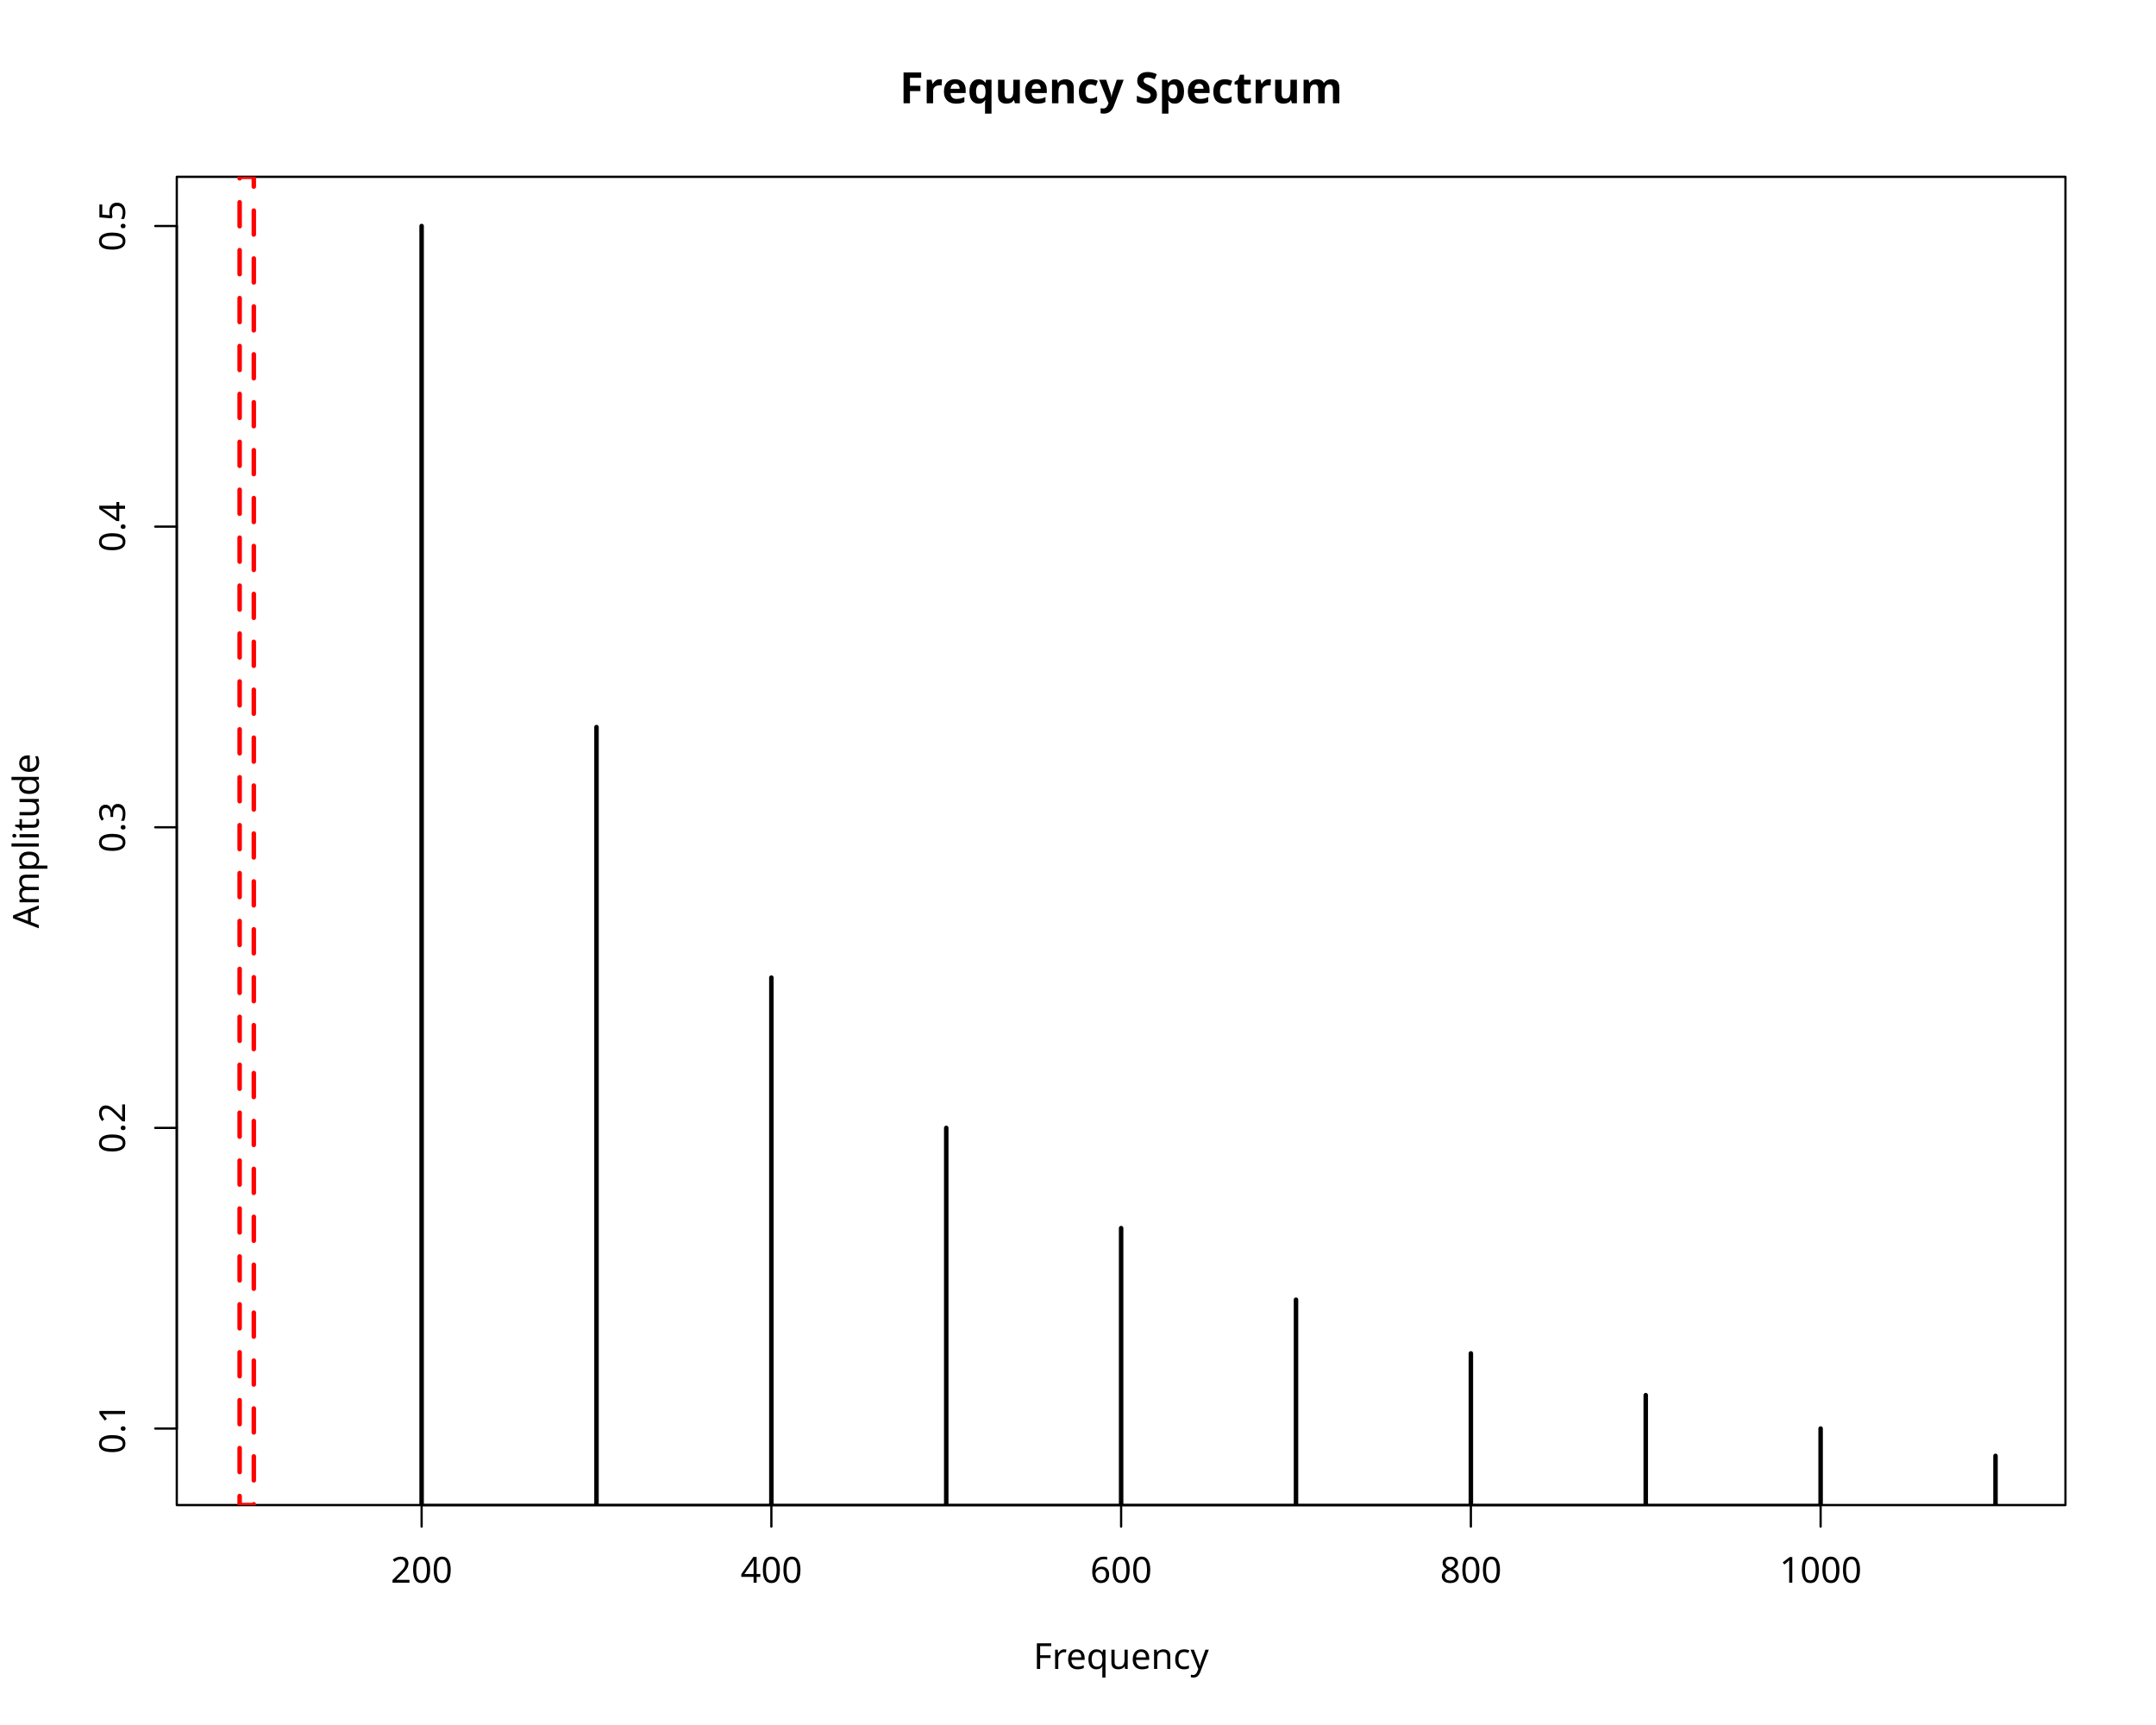
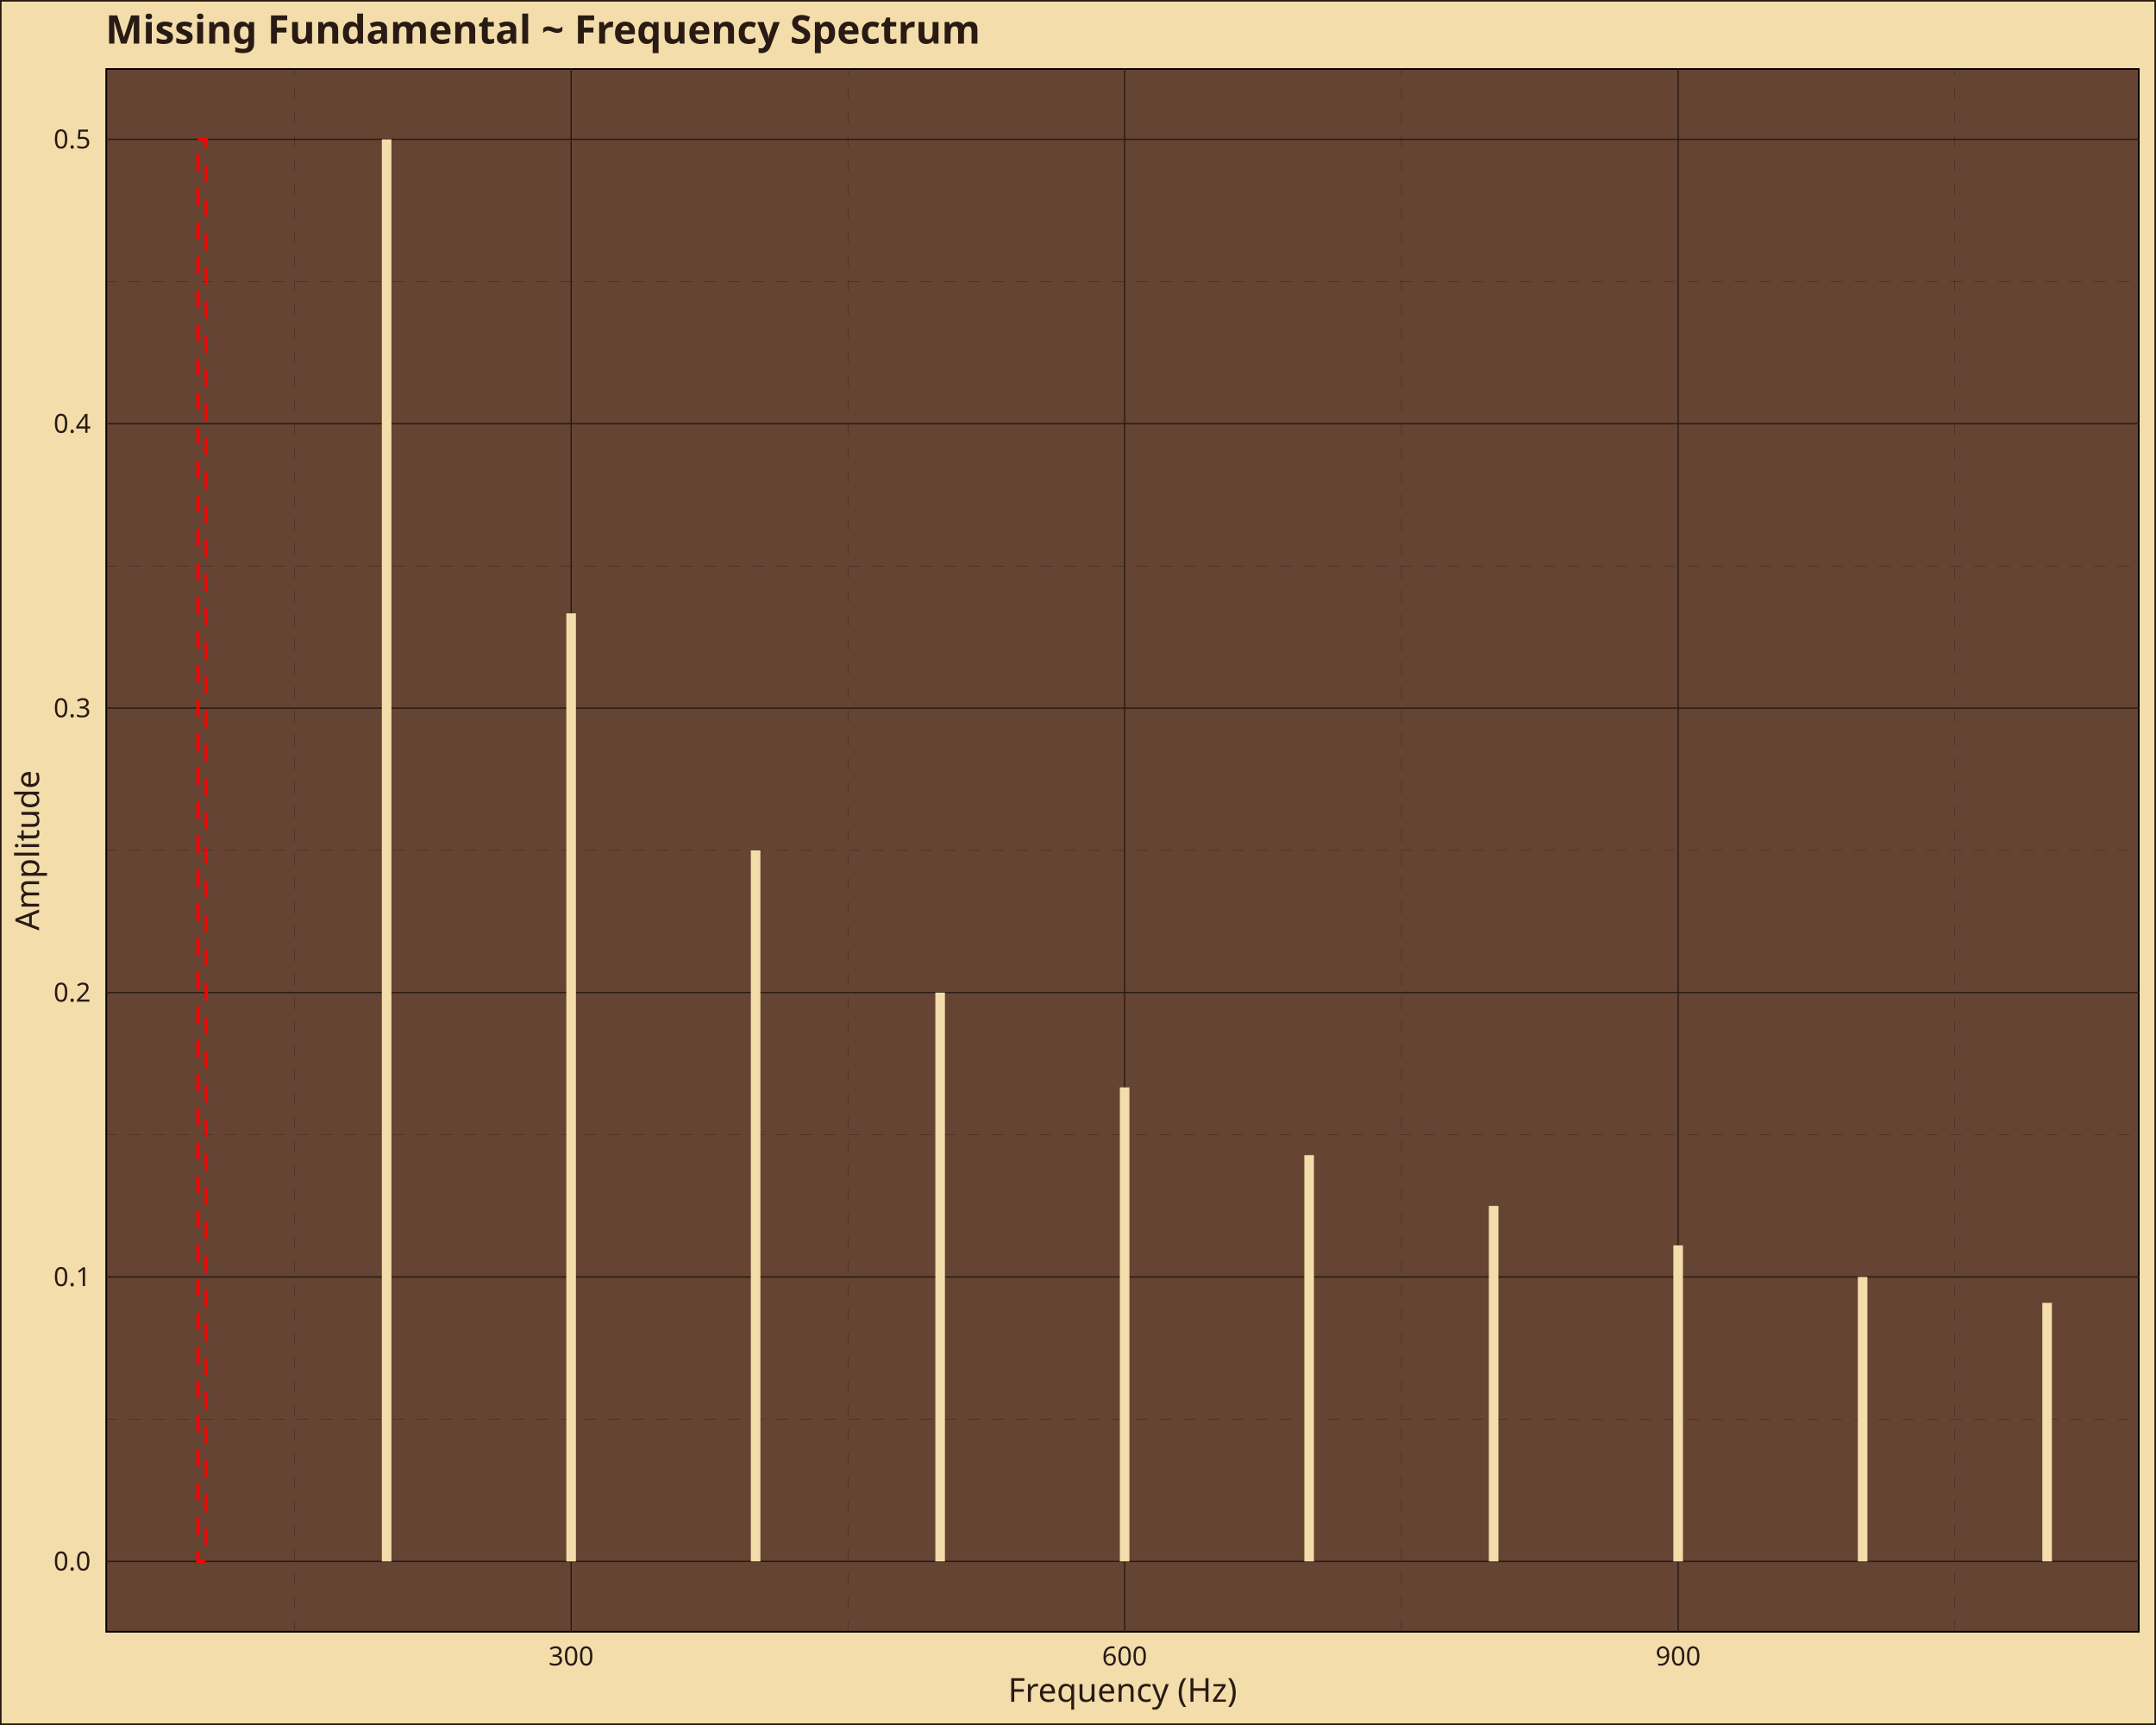
<svg xmlns="http://www.w3.org/2000/svg" class="svglite" data-engine-version="2.0" width="720.00pt" height="576.00pt" viewBox="0 0 720.00 576.00">
  <defs>
    <style type="text/css">
    .svglite line, .svglite polyline, .svglite polygon, .svglite path, .svglite rect, .svglite circle {
      fill: none;
      stroke: #000000;
      stroke-linecap: round;
      stroke-linejoin: round;
      stroke-miterlimit: 10.00;
    }
  </style>
  </defs>
  <rect width="100%" height="100%" style="stroke: none; fill: #FFFFFF;" />
  <defs>
    <clipPath id="cpMC4wMHw3MjAuMDB8MC4wMHw1NzYuMDA=">
      <rect x="0.00" y="0.00" width="720.00" height="576.00" />
    </clipPath>
  </defs>
  <g clip-path="url(#cpMC4wMHw3MjAuMDB8MC4wMHw1NzYuMDA=)">
-     <line x1="140.80" y1="502.56" x2="608.00" y2="502.56" style="stroke-width: 0.75;" />
-     <line x1="140.80" y1="502.56" x2="140.80" y2="509.76" style="stroke-width: 0.75;" />
-     <line x1="257.60" y1="502.56" x2="257.60" y2="509.76" style="stroke-width: 0.75;" />
-     <line x1="374.40" y1="502.56" x2="374.40" y2="509.76" style="stroke-width: 0.75;" />
-     <line x1="491.20" y1="502.56" x2="491.20" y2="509.76" style="stroke-width: 0.75;" />
-     <line x1="608.00" y1="502.56" x2="608.00" y2="509.76" style="stroke-width: 0.75;" />
-     <text x="140.80" y="528.48" text-anchor="middle" style="font-size: 12.00px; font-family: sans;" textLength="20.02px" lengthAdjust="spacingAndGlyphs">200</text>
-     <text x="257.60" y="528.48" text-anchor="middle" style="font-size: 12.00px; font-family: sans;" textLength="20.02px" lengthAdjust="spacingAndGlyphs">400</text>
-     <text x="374.40" y="528.48" text-anchor="middle" style="font-size: 12.00px; font-family: sans;" textLength="20.02px" lengthAdjust="spacingAndGlyphs">600</text>
-     <text x="491.20" y="528.48" text-anchor="middle" style="font-size: 12.00px; font-family: sans;" textLength="20.02px" lengthAdjust="spacingAndGlyphs">800</text>
-     <text x="608.00" y="528.48" text-anchor="middle" style="font-size: 12.00px; font-family: sans;" textLength="26.70px" lengthAdjust="spacingAndGlyphs">1000</text>
-     <line x1="59.04" y1="477.01" x2="59.04" y2="75.47" style="stroke-width: 0.75;" />
-     <line x1="59.04" y1="477.01" x2="51.84" y2="477.01" style="stroke-width: 0.75;" />
-     <line x1="59.04" y1="376.62" x2="51.84" y2="376.62" style="stroke-width: 0.75;" />
-     <line x1="59.04" y1="276.24" x2="51.84" y2="276.24" style="stroke-width: 0.75;" />
-     <line x1="59.04" y1="175.85" x2="51.84" y2="175.85" style="stroke-width: 0.75;" />
-     <line x1="59.04" y1="75.47" x2="51.84" y2="75.47" style="stroke-width: 0.75;" />
-     <text transform="translate(41.76,477.01) rotate(-90)" text-anchor="middle" style="font-size: 12.00px; font-family: sans;" textLength="16.68px" lengthAdjust="spacingAndGlyphs">0.1</text>
-     <text transform="translate(41.76,376.62) rotate(-90)" text-anchor="middle" style="font-size: 12.00px; font-family: sans;" textLength="16.68px" lengthAdjust="spacingAndGlyphs">0.2</text>
-     <text transform="translate(41.76,276.24) rotate(-90)" text-anchor="middle" style="font-size: 12.00px; font-family: sans;" textLength="16.68px" lengthAdjust="spacingAndGlyphs">0.3</text>
-     <text transform="translate(41.76,175.85) rotate(-90)" text-anchor="middle" style="font-size: 12.00px; font-family: sans;" textLength="16.68px" lengthAdjust="spacingAndGlyphs">0.4</text>
-     <text transform="translate(41.76,75.47) rotate(-90)" text-anchor="middle" style="font-size: 12.00px; font-family: sans;" textLength="16.68px" lengthAdjust="spacingAndGlyphs">0.5</text>
-     <polygon points="59.04,502.56 689.76,502.56 689.76,59.04 59.04,59.04 " style="stroke-width: 0.75; fill: none;" />
-     <text x="374.40" y="34.48" text-anchor="middle" style="font-size: 14.40px; font-weight: bold; font-family: sans;" textLength="133.69px" lengthAdjust="spacingAndGlyphs">Frequency Spectrum</text>
-     <text x="374.40" y="557.28" text-anchor="middle" style="font-size: 12.00px; font-family: sans;" textLength="56.71px" lengthAdjust="spacingAndGlyphs">Frequency</text>
-     <text transform="translate(12.96,280.80) rotate(-90)" text-anchor="middle" style="font-size: 12.00px; font-family: sans;" textLength="53.37px" lengthAdjust="spacingAndGlyphs">Amplitude</text>
+     <rect x="0.00" y="0.00" width="720.00" height="576.00" style="stroke-width: 1.07; stroke: #291B14; fill: #F3DDAB;" />
  </g>
  <defs>
-     <clipPath id="cpNTkuMDR8Njg5Ljc2fDU5LjA0fDUwMi41Ng==">
-       <rect x="59.04" y="59.04" width="630.72" height="443.52" />
+     <clipPath id="cpMzUuMjR8NzE0LjUyfDIyLjc4fDU0NS4xMQ==">
+       <rect x="35.24" y="22.78" width="679.28" height="522.33" />
    </clipPath>
  </defs>
-   <g clip-path="url(#cpNTkuMDR8Njg5Ljc2fDU5LjA0fDUwMi41Ng==)">
-     <line x1="140.80" y1="577.39" x2="140.80" y2="75.47" style="stroke-width: 1.50;" />
-     <line x1="199.20" y1="577.39" x2="199.20" y2="242.78" style="stroke-width: 1.50;" />
-     <line x1="257.60" y1="577.39" x2="257.60" y2="326.43" style="stroke-width: 1.50;" />
-     <line x1="316.00" y1="577.39" x2="316.00" y2="376.62" style="stroke-width: 1.50;" />
-     <line x1="374.40" y1="577.39" x2="374.40" y2="410.08" style="stroke-width: 1.50;" />
-     <line x1="432.80" y1="577.39" x2="432.80" y2="433.99" style="stroke-width: 1.50;" />
-     <line x1="491.20" y1="577.39" x2="491.20" y2="451.91" style="stroke-width: 1.50;" />
-     <line x1="549.60" y1="577.39" x2="549.60" y2="465.85" style="stroke-width: 1.50;" />
-     <line x1="608.00" y1="577.39" x2="608.00" y2="477.01" style="stroke-width: 1.50;" />
-     <line x1="666.40" y1="577.39" x2="666.40" y2="486.13" style="stroke-width: 1.50;" />
-     <rect x="80.03" y="59.04" width="4.73" height="443.52" style="stroke-width: 1.50; stroke: #FF0000; stroke-dasharray: 8.00,8.00;" />
+   <g clip-path="url(#cpMzUuMjR8NzE0LjUyfDIyLjc4fDU0NS4xMQ==)">
+     <rect x="35.24" y="22.78" width="679.28" height="522.33" style="stroke-width: 1.07; fill: #664433;" />
+     <polyline points="35.24,473.89 714.52,473.89 " style="stroke-width: 0.11; stroke: #291B14; stroke-dasharray: 4.00,4.00; stroke-linecap: butt;" />
+     <polyline points="35.24,378.92 714.52,378.92 " style="stroke-width: 0.11; stroke: #291B14; stroke-dasharray: 4.00,4.00; stroke-linecap: butt;" />
+     <polyline points="35.24,283.95 714.52,283.95 " style="stroke-width: 0.11; stroke: #291B14; stroke-dasharray: 4.00,4.00; stroke-linecap: butt;" />
+     <polyline points="35.24,188.98 714.52,188.98 " style="stroke-width: 0.11; stroke: #291B14; stroke-dasharray: 4.00,4.00; stroke-linecap: butt;" />
+     <polyline points="35.24,94.01 714.52,94.01 " style="stroke-width: 0.11; stroke: #291B14; stroke-dasharray: 4.00,4.00; stroke-linecap: butt;" />
+     <polyline points="98.31,545.11 98.31,22.78 " style="stroke-width: 0.11; stroke: #291B14; stroke-dasharray: 4.00,4.00; stroke-linecap: butt;" />
+     <polyline points="283.15,545.11 283.15,22.78 " style="stroke-width: 0.11; stroke: #291B14; stroke-dasharray: 4.00,4.00; stroke-linecap: butt;" />
+     <polyline points="467.99,545.11 467.99,22.78 " style="stroke-width: 0.11; stroke: #291B14; stroke-dasharray: 4.00,4.00; stroke-linecap: butt;" />
+     <polyline points="652.84,545.11 652.84,22.78 " style="stroke-width: 0.11; stroke: #291B14; stroke-dasharray: 4.00,4.00; stroke-linecap: butt;" />
+     <polyline points="35.24,521.37 714.52,521.37 " style="stroke-width: 0.43; stroke: #291B14; stroke-linecap: butt;" />
+     <polyline points="35.24,426.40 714.52,426.40 " style="stroke-width: 0.43; stroke: #291B14; stroke-linecap: butt;" />
+     <polyline points="35.24,331.43 714.52,331.43 " style="stroke-width: 0.43; stroke: #291B14; stroke-linecap: butt;" />
+     <polyline points="35.24,236.46 714.52,236.46 " style="stroke-width: 0.43; stroke: #291B14; stroke-linecap: butt;" />
+     <polyline points="35.24,141.49 714.52,141.49 " style="stroke-width: 0.43; stroke: #291B14; stroke-linecap: butt;" />
+     <polyline points="35.24,46.53 714.52,46.53 " style="stroke-width: 0.43; stroke: #291B14; stroke-linecap: butt;" />
+     <polyline points="190.73,545.11 190.73,22.78 " style="stroke-width: 0.43; stroke: #291B14; stroke-linecap: butt;" />
+     <polyline points="375.57,545.11 375.57,22.78 " style="stroke-width: 0.43; stroke: #291B14; stroke-linecap: butt;" />
+     <polyline points="560.42,545.11 560.42,22.78 " style="stroke-width: 0.43; stroke: #291B14; stroke-linecap: butt;" />
+     <line x1="129.12" y1="46.53" x2="129.12" y2="521.37" style="stroke-width: 3.20; stroke: #F3DDAB; stroke-linecap: butt;" />
+     <line x1="190.73" y1="204.81" x2="190.73" y2="521.37" style="stroke-width: 3.20; stroke: #F3DDAB; stroke-linecap: butt;" />
+     <line x1="252.34" y1="283.95" x2="252.34" y2="521.37" style="stroke-width: 3.20; stroke: #F3DDAB; stroke-linecap: butt;" />
+     <line x1="313.96" y1="331.43" x2="313.96" y2="521.37" style="stroke-width: 3.20; stroke: #F3DDAB; stroke-linecap: butt;" />
+     <line x1="375.57" y1="363.09" x2="375.57" y2="521.37" style="stroke-width: 3.20; stroke: #F3DDAB; stroke-linecap: butt;" />
+     <line x1="437.19" y1="385.70" x2="437.19" y2="521.37" style="stroke-width: 3.20; stroke: #F3DDAB; stroke-linecap: butt;" />
+     <line x1="498.80" y1="402.66" x2="498.80" y2="521.37" style="stroke-width: 3.20; stroke: #F3DDAB; stroke-linecap: butt;" />
+     <line x1="560.42" y1="415.85" x2="560.42" y2="521.37" style="stroke-width: 3.20; stroke: #F3DDAB; stroke-linecap: butt;" />
+     <line x1="622.03" y1="426.40" x2="622.03" y2="521.37" style="stroke-width: 3.20; stroke: #F3DDAB; stroke-linecap: butt;" />
+     <line x1="683.64" y1="435.03" x2="683.64" y2="521.37" style="stroke-width: 3.20; stroke: #F3DDAB; stroke-linecap: butt;" />
+     <rect x="66.11" y="46.53" width="2.77" height="474.84" style="stroke-width: 1.07; stroke: #FF0000; stroke-dasharray: 5.69,5.69; stroke-linecap: butt; stroke-linejoin: miter;" />
+   </g>
+   <g clip-path="url(#cpMC4wMHw3MjAuMDB8MC4wMHw1NzYuMDA=)">
+     <text x="30.31" y="524.40" text-anchor="end" style="font-size: 8.80px; fill: #291B14; font-family: sans;" textLength="12.23px" lengthAdjust="spacingAndGlyphs">0.0</text>
+     <text x="30.31" y="429.43" text-anchor="end" style="font-size: 8.80px; fill: #291B14; font-family: sans;" textLength="12.23px" lengthAdjust="spacingAndGlyphs">0.1</text>
+     <text x="30.31" y="334.46" text-anchor="end" style="font-size: 8.80px; fill: #291B14; font-family: sans;" textLength="12.23px" lengthAdjust="spacingAndGlyphs">0.2</text>
+     <text x="30.31" y="239.49" text-anchor="end" style="font-size: 8.80px; fill: #291B14; font-family: sans;" textLength="12.23px" lengthAdjust="spacingAndGlyphs">0.3</text>
+     <text x="30.31" y="144.52" text-anchor="end" style="font-size: 8.80px; fill: #291B14; font-family: sans;" textLength="12.23px" lengthAdjust="spacingAndGlyphs">0.4</text>
+     <text x="30.31" y="49.55" text-anchor="end" style="font-size: 8.80px; fill: #291B14; font-family: sans;" textLength="12.23px" lengthAdjust="spacingAndGlyphs">0.5</text>
+     <text x="190.73" y="556.10" text-anchor="middle" style="font-size: 8.80px; fill: #291B14; font-family: sans;" textLength="14.68px" lengthAdjust="spacingAndGlyphs">300</text>
+     <text x="375.57" y="556.10" text-anchor="middle" style="font-size: 8.80px; fill: #291B14; font-family: sans;" textLength="14.68px" lengthAdjust="spacingAndGlyphs">600</text>
+     <text x="560.42" y="556.10" text-anchor="middle" style="font-size: 8.80px; fill: #291B14; font-family: sans;" textLength="14.68px" lengthAdjust="spacingAndGlyphs">900</text>
+     <text x="374.88" y="568.24" text-anchor="middle" style="font-size: 11.00px; fill: #291B14; font-family: sans;" textLength="75.81px" lengthAdjust="spacingAndGlyphs">Frequency (Hz)</text>
+     <text transform="translate(13.05,283.95) rotate(-90)" text-anchor="middle" style="font-size: 11.00px; fill: #291B14; font-family: sans;" textLength="48.92px" lengthAdjust="spacingAndGlyphs">Amplitude</text>
+     <text x="35.24" y="14.56" style="font-size: 13.20px; font-weight: bold; fill: #291B14; font-family: sans;" textLength="263.07px" lengthAdjust="spacingAndGlyphs">Missing Fundamental ~ Frequency Spectrum</text>
  </g>
</svg>
